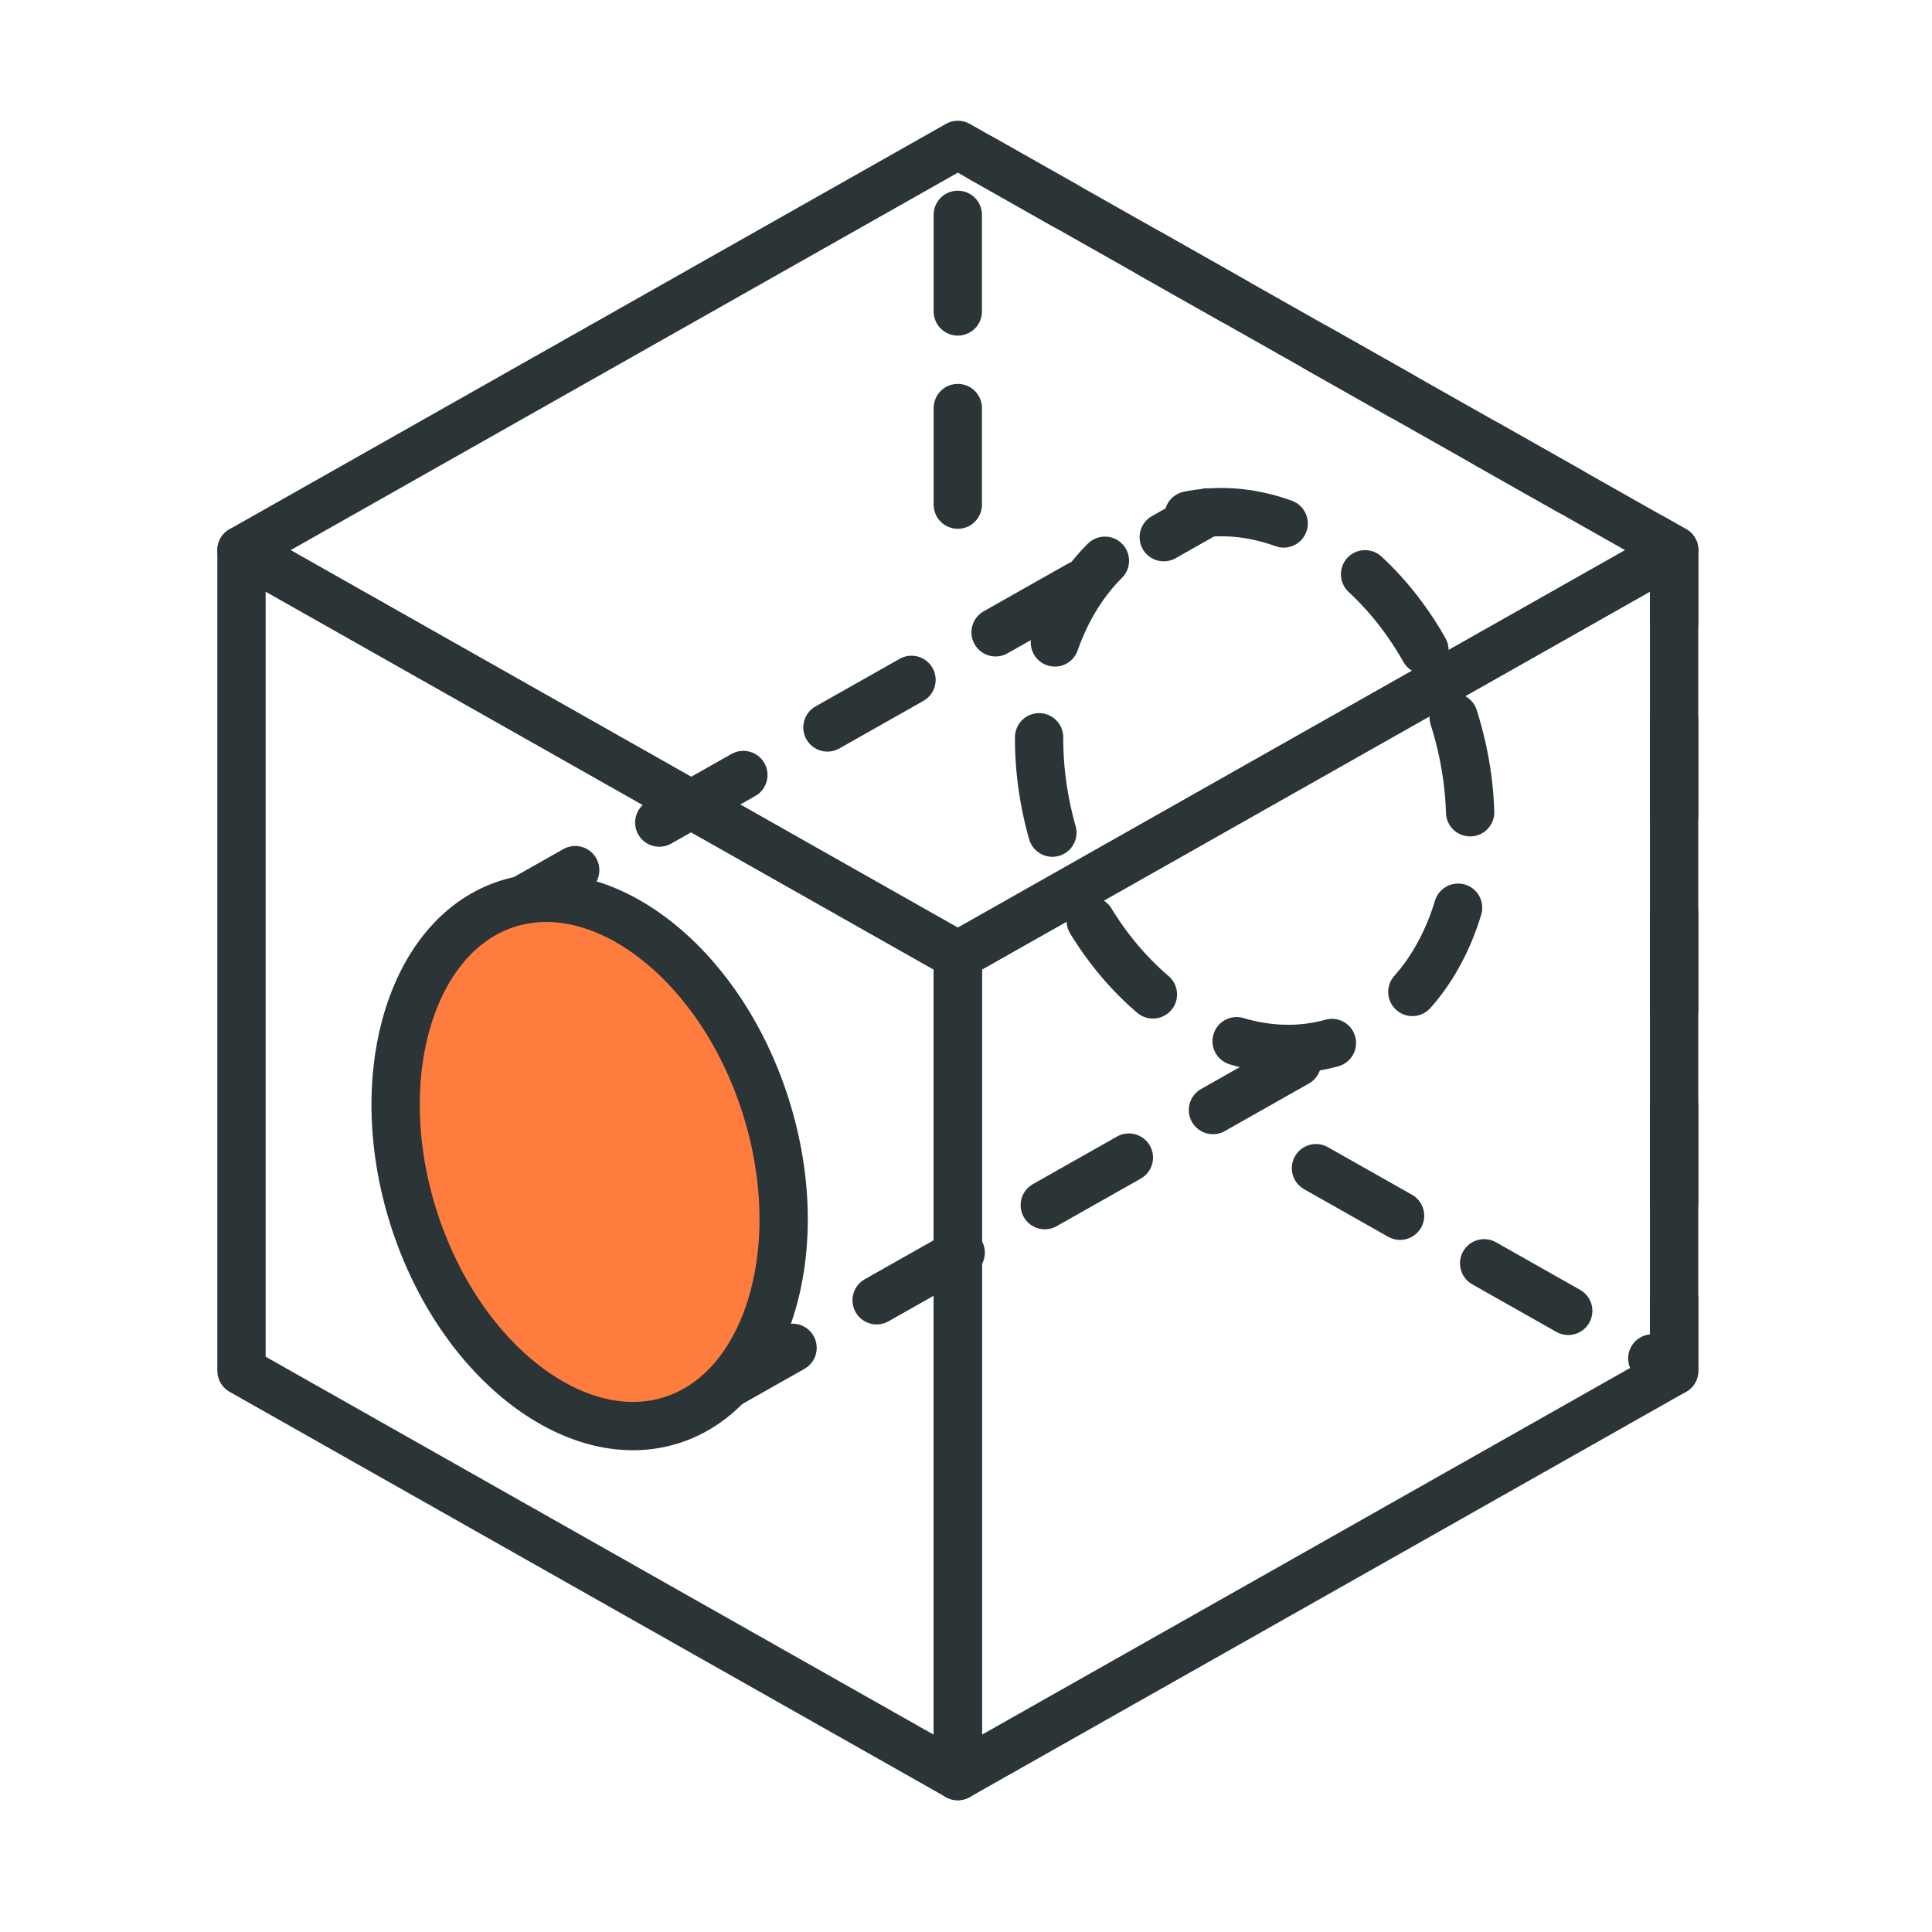
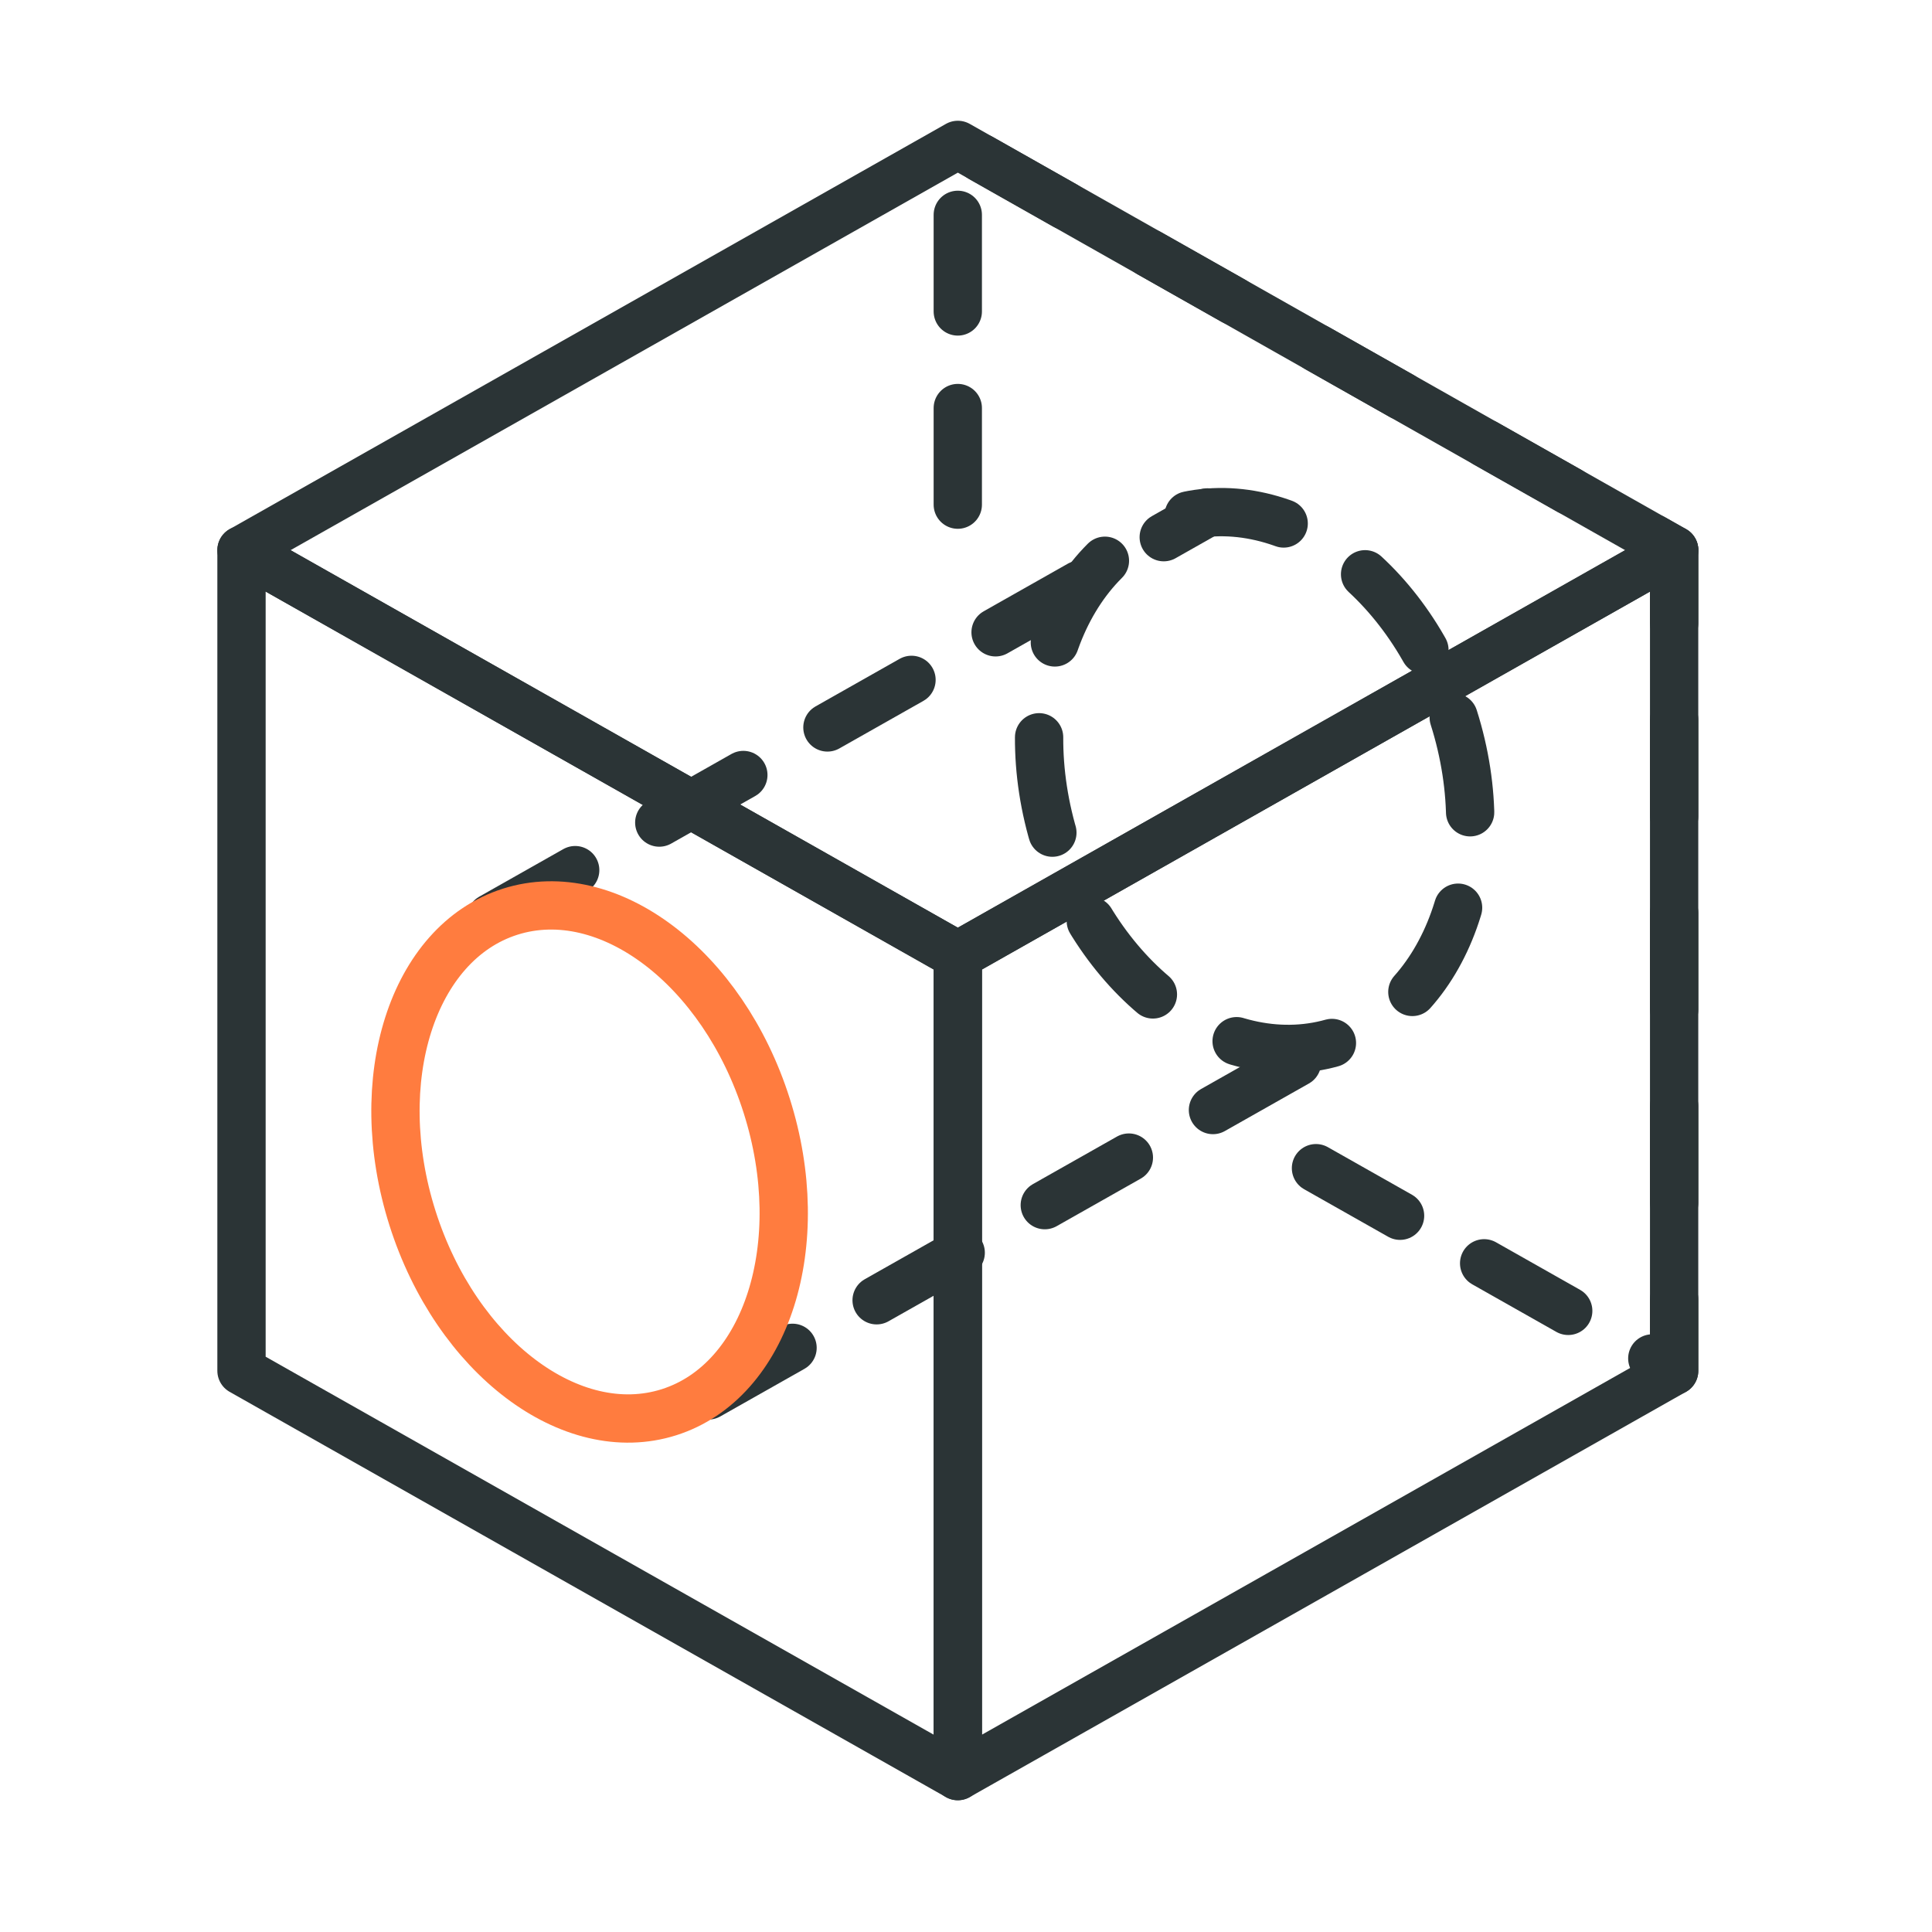
<svg xmlns="http://www.w3.org/2000/svg" width="40" height="40" viewBox="0 0 40 40" fill="none">
  <path d="M5 11.391L19.831 3L34.663 11.391L19.831 19.781L5 11.391Z" stroke="#2B3436" stroke-linecap="round" stroke-linejoin="round" />
  <path d="M10.168 19L25 10.609M14.668 28.89L22.084 24.695L25.792 22.598L27.646 21.549" stroke="#2B3436" stroke-linecap="round" stroke-linejoin="round" stroke-dasharray="2 2" />
  <path d="M19.831 19.781L5 11.39V28.381L12.416 32.577L19.831 36.772V19.781Z" stroke="#2B3436" stroke-linecap="round" stroke-linejoin="round" />
  <path d="M19.83 19.781L34.661 11.39V28.381L27.246 32.577L19.83 36.772V19.781Z" stroke="#2B3436" stroke-linecap="round" stroke-linejoin="round" />
  <path d="M27.246 24.186L34.662 28.381V11.39L19.83 3V11.495" stroke="#2B3436" stroke-linecap="round" stroke-linejoin="round" stroke-dasharray="2 2" />
-   <path d="M10.511 18.711C11.453 18.412 12.524 18.665 13.513 19.414C14.501 20.161 15.369 21.379 15.852 22.9C16.334 24.421 16.328 25.917 15.951 27.098C15.574 28.28 14.846 29.104 13.904 29.403C12.962 29.702 11.892 29.448 10.902 28.7C9.914 27.952 9.046 26.734 8.563 25.213C8.081 23.692 8.088 22.196 8.464 21.016C8.841 19.834 9.569 19.009 10.511 18.711Z" fill="#FF7C3F" stroke="#2B3436" />
+   <ellipse cx="12.207" cy="24.057" rx="3.847" ry="5.436" transform="rotate(-17.6046 12.2075 24.0567)" stroke="#FF7C3F" />
  <ellipse cx="25.977" cy="16.16" rx="4.323" ry="5.665" transform="rotate(-17.6046 25.9775 16.1597)" stroke="#2B3436" stroke-linecap="round" stroke-linejoin="round" stroke-dasharray="2 2" />
</svg>
